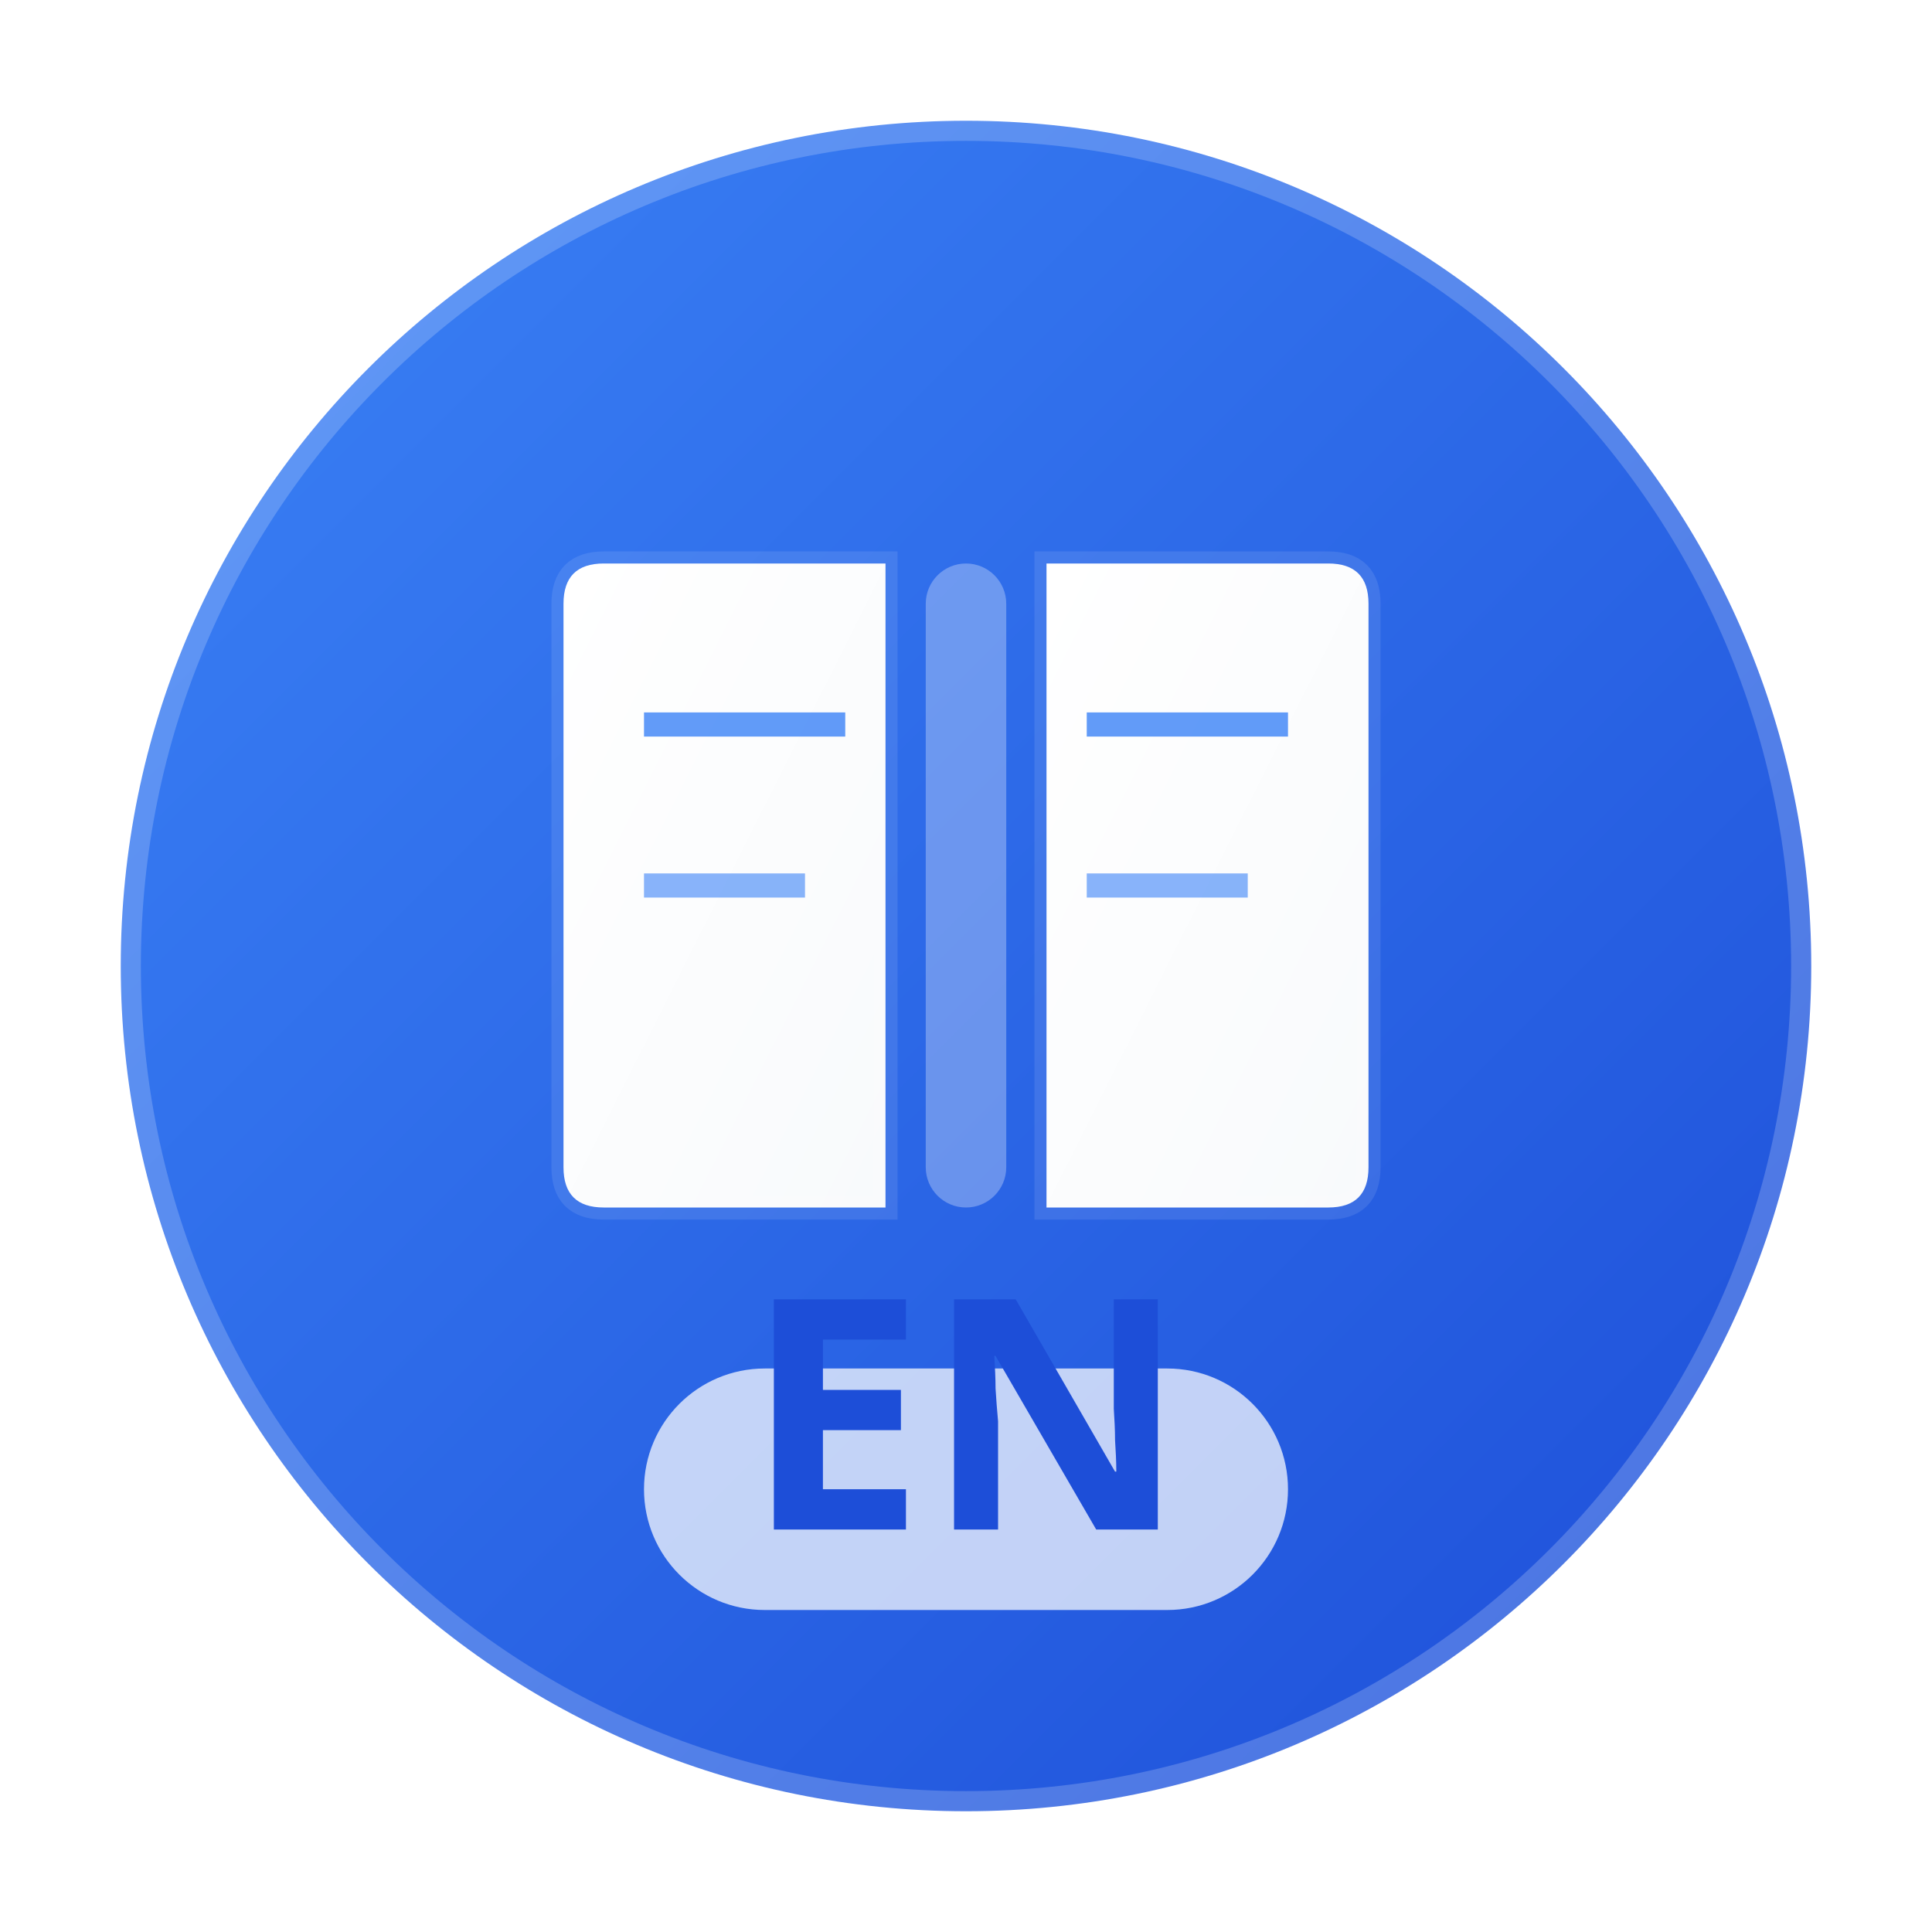
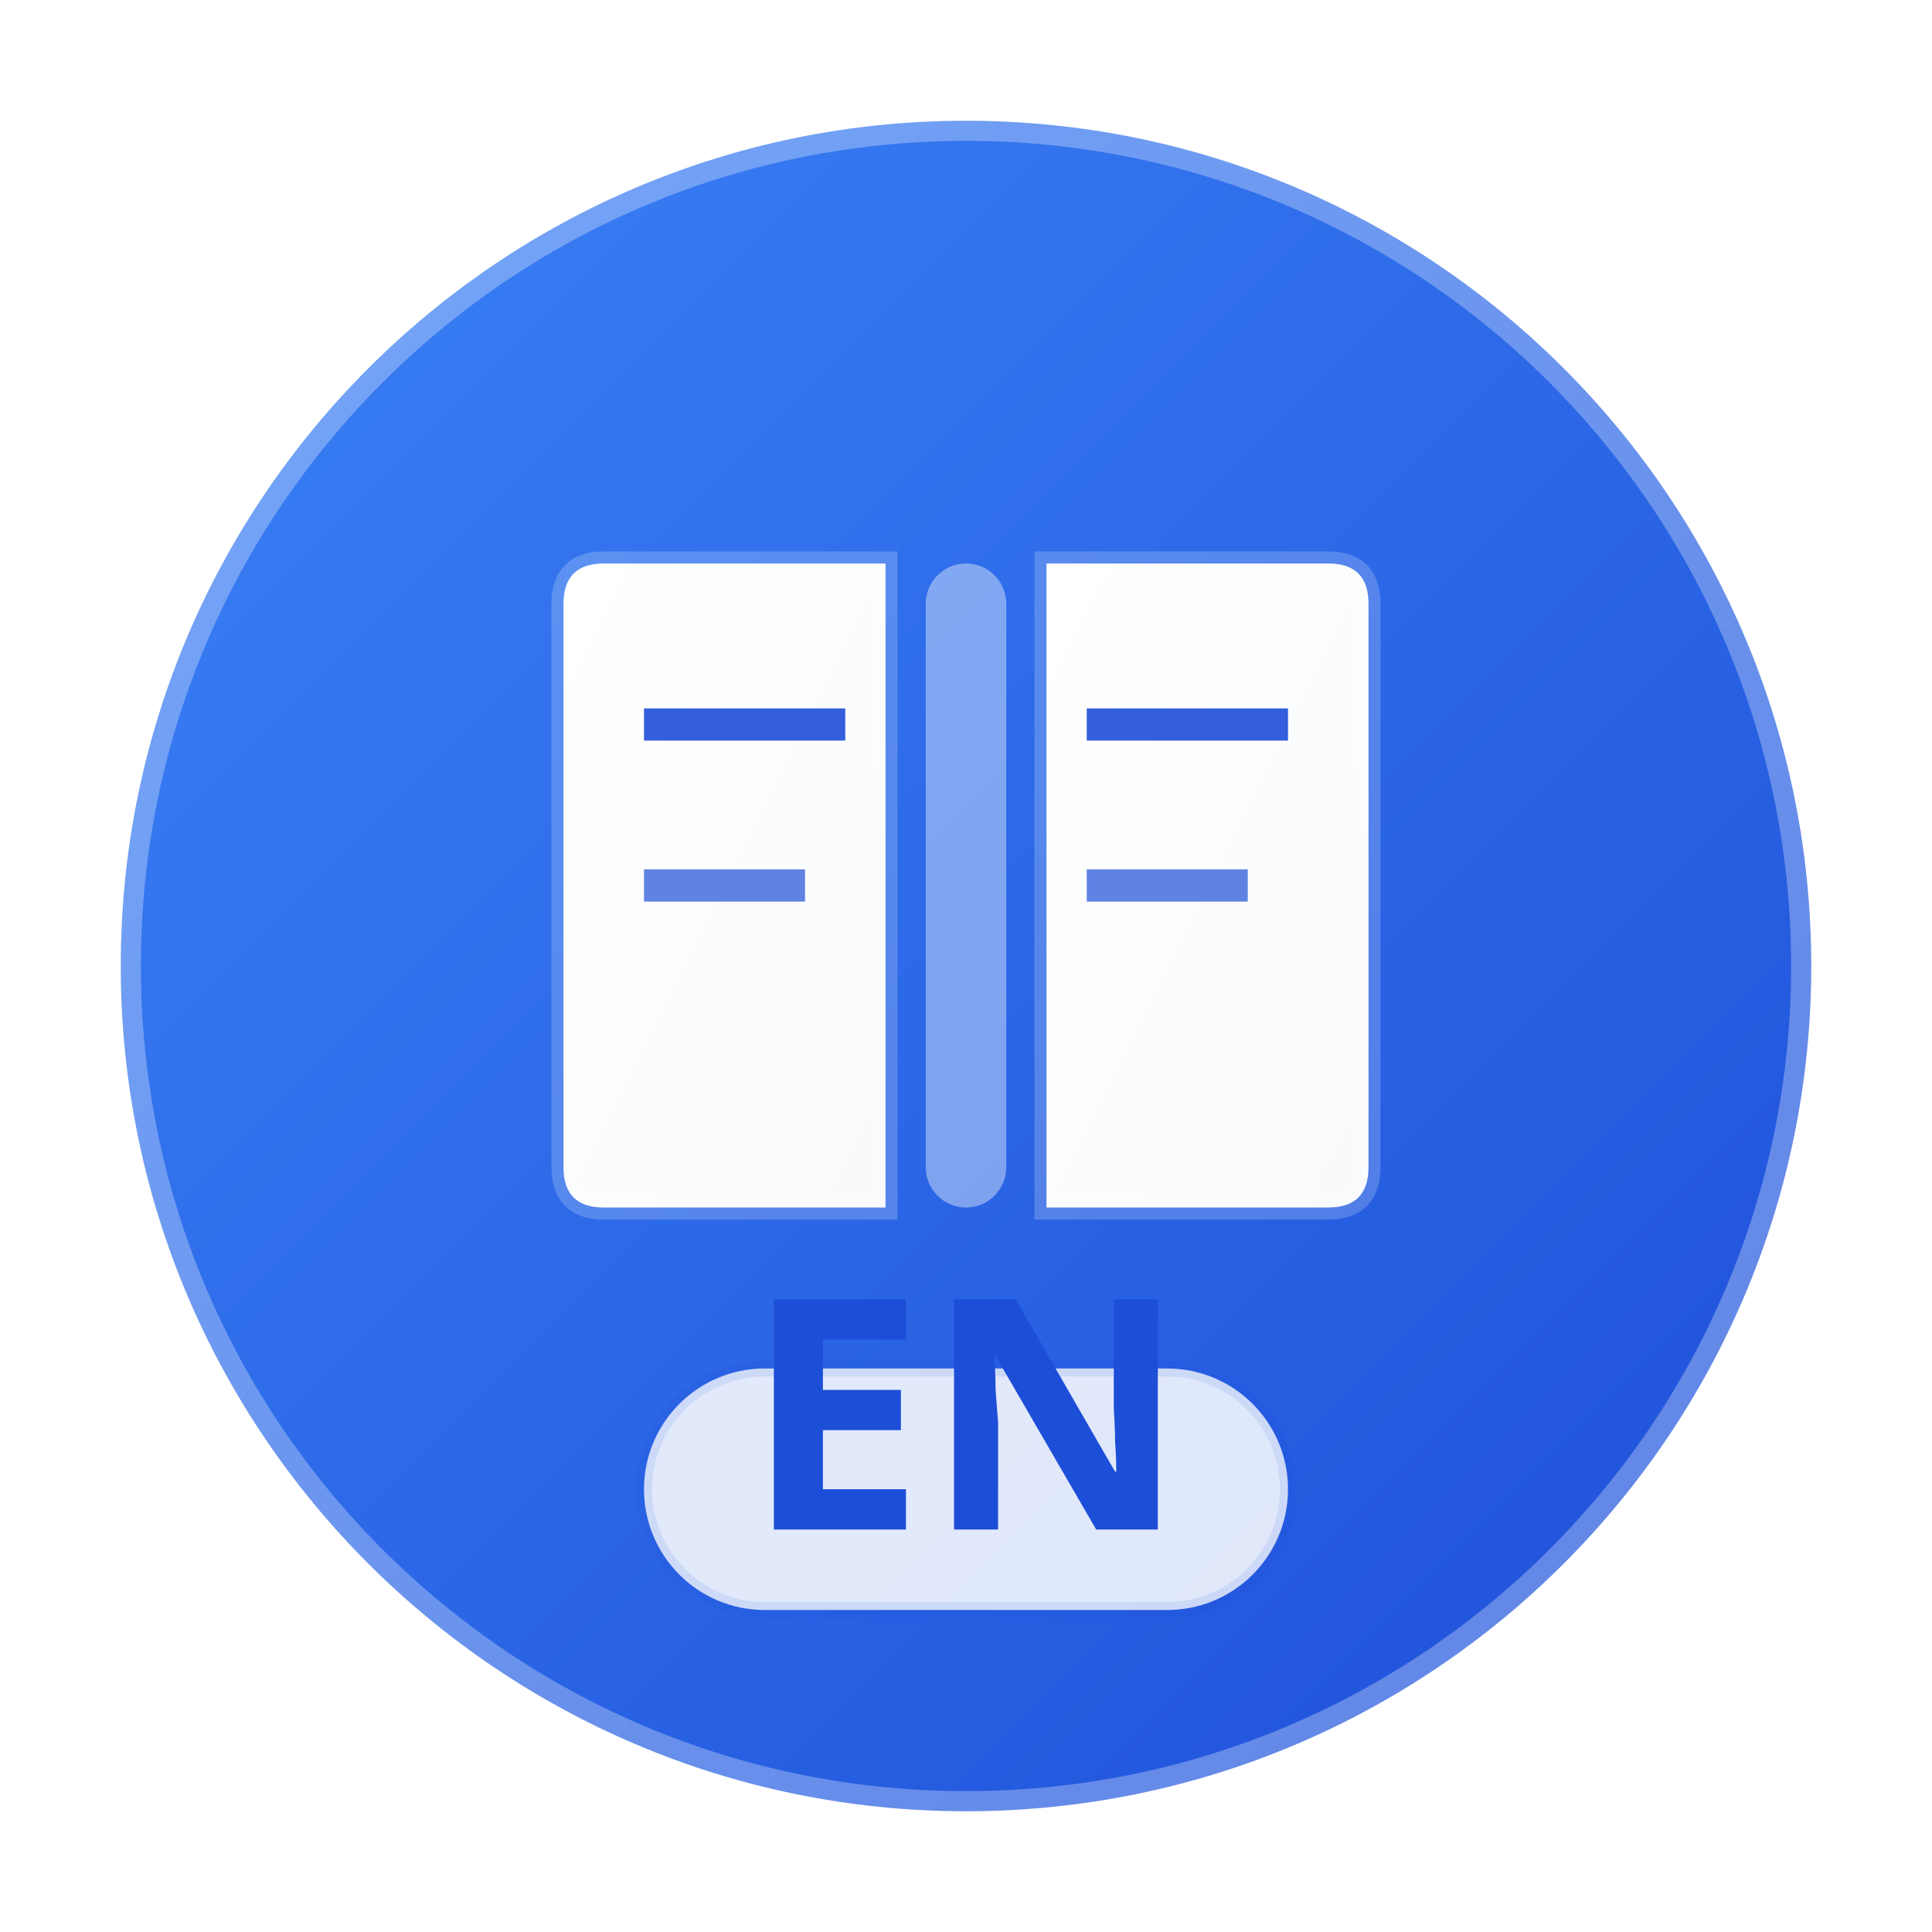
<svg xmlns="http://www.w3.org/2000/svg" viewBox="0 0 24 24" width="24" height="24">
  <defs>
    <linearGradient id="headerGrad" x1="0%" y1="0%" x2="100%" y2="100%">
      <stop offset="0%" style="stop-color:#3b82f6" />
      <stop offset="100%" style="stop-color:#1d4ed8" />
    </linearGradient>
    <linearGradient id="bookHeaderGrad" x1="0%" y1="0%" x2="100%" y2="100%">
      <stop offset="0%" style="stop-color:#ffffff" />
      <stop offset="100%" style="stop-color:#f8fafc" />
    </linearGradient>
+     <linearGradient id="headerGradDark" x1="0%" y1="0%" x2="100%" y2="100%">
+       <stop offset="0%" style="stop-color:#60a5fa" />
+       <stop offset="100%" style="stop-color:#3b82f6" />
+     </linearGradient>
+     <linearGradient id="bookHeaderGradDark" x1="0%" y1="0%" x2="100%" y2="100%">
+       <stop offset="0%" style="stop-color:#f1f5f9" />
+       <stop offset="100%" style="stop-color:#e2e8f0" />
+     </linearGradient>
  </defs>
-   <circle cx="12" cy="12" r="10.5" fill="url(#headerGrad)" stroke="rgba(255,255,255,0.2)" stroke-width="0.5" />
+   <circle cx="12" cy="12" r="10.5" fill="url(#headerGrad)" stroke="rgba(255,255,255,0.3)" stroke-width="0.5" />
  <g transform="translate(12, 11)">
-     <rect x="-0.5" y="-4" width="1" height="8" fill="rgba(255,255,255,0.3)" rx="0.5" />
-     <path d="M -5 -3.5 Q -5 -4 -4.5 -4 L -1 -4 L -1 4 L -4.5 4 Q -5 4 -5 3.5 Z" fill="url(#bookHeaderGrad)" stroke="rgba(255,255,255,0.1)" stroke-width="0.3" />
-     <path d="M 1 -4 L 4.5 -4 Q 5 -4 5 -3.5 L 5 3.5 Q 5 4 4.5 4 L 1 4 Z" fill="url(#bookHeaderGrad)" stroke="rgba(255,255,255,0.1)" stroke-width="0.3" />
-     <line x1="-4" y1="-2" x2="-1.5" y2="-2" stroke="#3b82f6" stroke-width="0.3" opacity="0.8" />
-     <line x1="-4" y1="0" x2="-2" y2="0" stroke="#3b82f6" stroke-width="0.3" opacity="0.6" />
-     <line x1="1.5" y1="-2" x2="4" y2="-2" stroke="#3b82f6" stroke-width="0.3" opacity="0.8" />
-     <line x1="1.5" y1="0" x2="3.5" y2="0" stroke="#3b82f6" stroke-width="0.3" opacity="0.6" />
+     <rect x="-0.5" y="-4" width="1" height="8" fill="rgba(255,255,255,0.4)" rx="0.5" />
+     <path d="M -5 -3.5 Q -5 -4 -4.5 -4 L -1 -4 L -1 4 L -4.5 4 Q -5 4 -5 3.5 Z" fill="url(#bookHeaderGrad)" stroke="rgba(255,255,255,0.2)" stroke-width="0.3" />
+     <path d="M 1 -4 L 4.5 -4 Q 5 -4 5 -3.5 L 5 3.5 Q 5 4 4.5 4 L 1 4 Z" fill="url(#bookHeaderGrad)" stroke="rgba(255,255,255,0.2)" stroke-width="0.3" />
+     <line x1="-4" y1="-2" x2="-1.5" y2="-2" stroke="#1d4ed8" stroke-width="0.4" opacity="0.9" />
+     <line x1="-4" y1="0" x2="-2" y2="0" stroke="#1d4ed8" stroke-width="0.4" opacity="0.7" />
+     <line x1="1.5" y1="-2" x2="4" y2="-2" stroke="#1d4ed8" stroke-width="0.4" opacity="0.9" />
+     <line x1="1.5" y1="0" x2="3.5" y2="0" stroke="#1d4ed8" stroke-width="0.4" opacity="0.7" />
  </g>
  <g transform="translate(12, 18.5)">
-     <rect x="-4" y="-1.5" width="8" height="3" rx="1.5" fill="rgba(255,255,255,0.9)" opacity="0.8" />
-     <text x="0" y="0.5" text-anchor="middle" font-family="system-ui, sans-serif" font-size="4" font-weight="600" fill="#1d4ed8">EN</text>
+     <rect x="-4" y="-1.5" width="8" height="3" rx="1.5" fill="rgba(255,255,255,0.95)" opacity="0.9" stroke="rgba(29,78,216,0.1)" stroke-width="0.2" />
+     <text x="0" y="0.5" text-anchor="middle" font-family="system-ui, sans-serif" font-size="4" font-weight="700" fill="#1d4ed8">EN</text>
  </g>
</svg>
